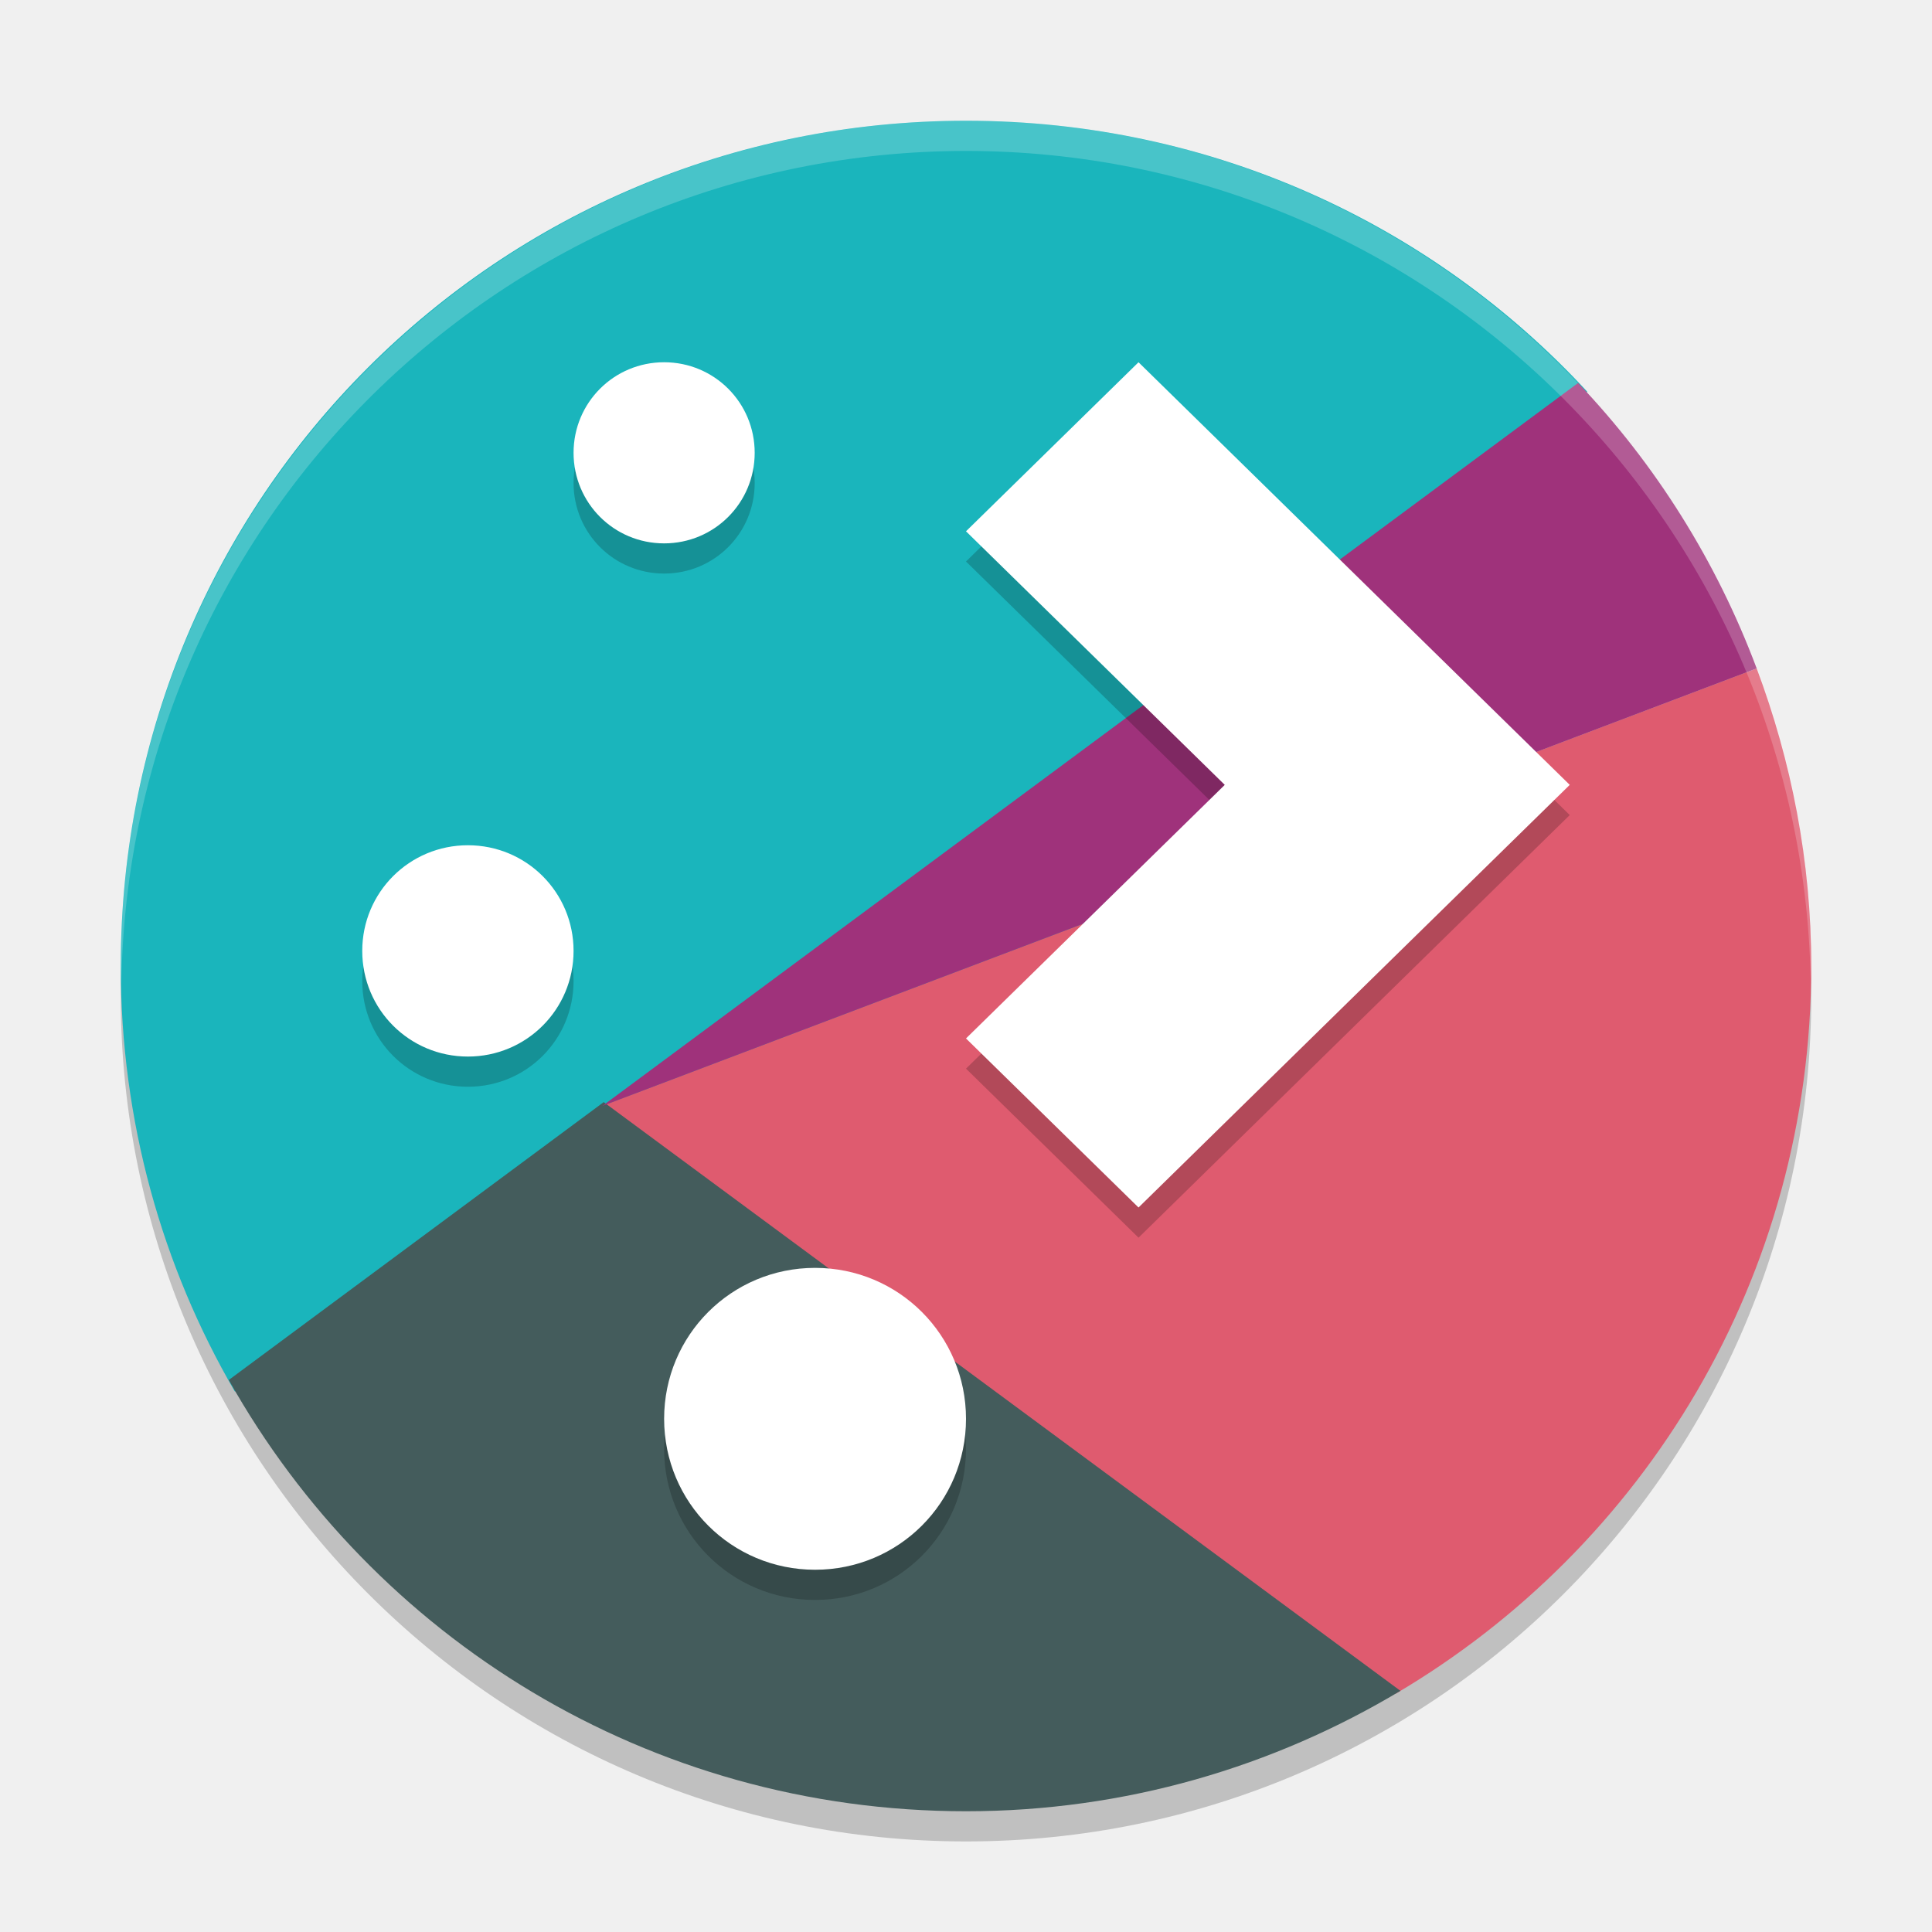
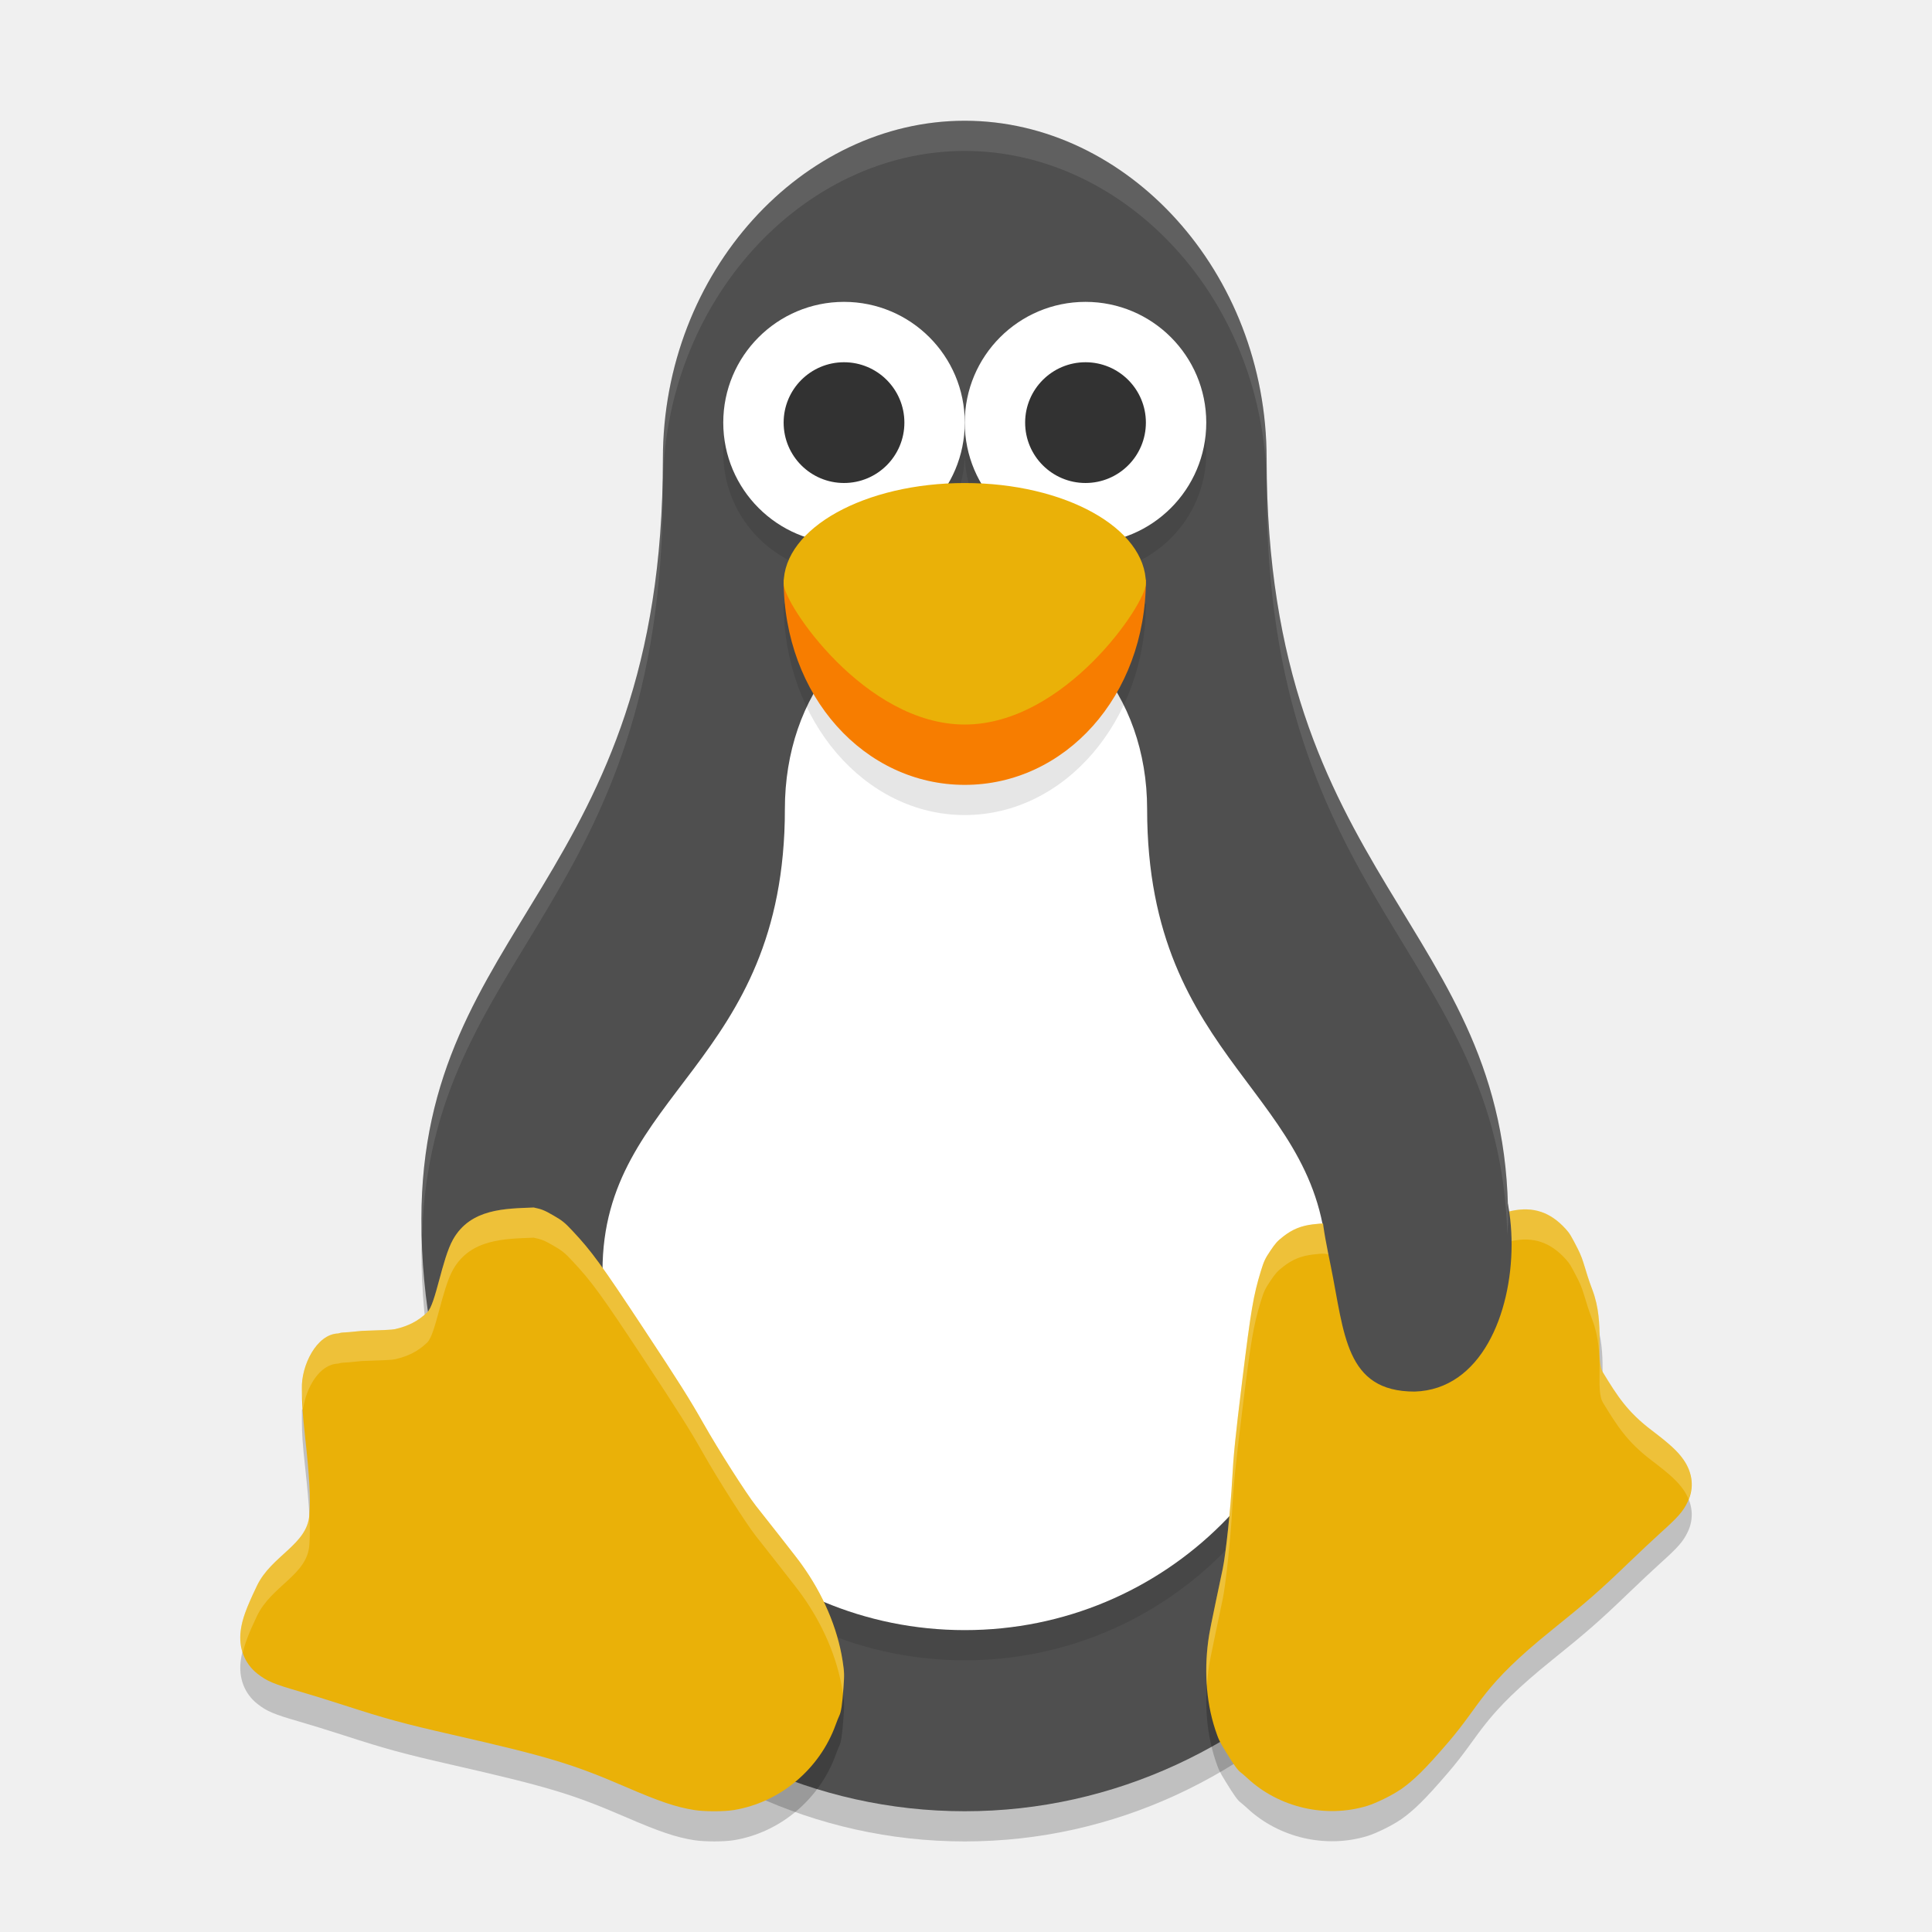
- <svg xmlns="http://www.w3.org/2000/svg" width="64" height="64" version="1">
-   <circle style="opacity:0.2" cx="32" cy="33" r="28" />
-   <path style="fill:#1ab5bc" d="M 32,4 C 16.488,4 4,16.488 4,32 4,37.144 5.373,41.955 7.775,46.089 36.684,47.093 51.6,15.2 52.576,12.972 47.468,7.448 40.151,4 32,4 Z" />
-   <path style="fill:#df5b6f" d="M 58.193,22.143 19.952,36.632 46.235,56.106 C 54.477,51.244 60,42.301 60,32 60,28.522 59.342,25.21 58.193,22.143 Z" />
-   <path style="fill:#445c5c" d="M 19.999,36.509 7.579,45.713 C 12.366,54.247 21.481,60 32,60 c 5.277,0 10.186,-1.471 14.391,-3.989 z" />
-   <path style="fill:#9f327b" d="M 52.275,12.687 19.955,36.635 58.193,22.143 C 56.861,18.587 54.841,15.381 52.275,12.687 Z" />
-   <path style="opacity:0.2" d="m 22,13 c -1.662,0 -3,1.338 -3,3 0,1.662 1.338,3 3,3 1.662,0 3,-1.338 3,-3 0,-1.662 -1.338,-3 -3,-3 z M 37.715,13 32,18.6 40.572,27 32,35.4 37.715,41 46.285,32.6 52,27 46.285,21.4 Z M 15.5,29 C 13.561,29 12,30.561 12,32.5 12,34.439 13.561,36 15.5,36 17.439,36 19,34.439 19,32.5 19,30.561 17.439,29 15.5,29 Z M 27,43 c -2.77,0 -5,2.23 -5,5 0,2.77 2.23,5 5,5 2.77,0 5,-2.23 5,-5 0,-2.77 -2.23,-5 -5,-5 z" />
-   <path style="fill:#ffffff" d="M 22 12 C 20.338 12 19 13.338 19 15 C 19 16.662 20.338 18 22 18 C 23.662 18 25 16.662 25 15 C 25 13.338 23.662 12 22 12 z M 37.715 12 L 32 17.6 L 40.572 26 L 32 34.4 L 37.715 40 L 46.285 31.6 L 52 26 L 46.285 20.4 L 37.715 12 z M 15.5 28 C 13.561 28 12 29.561 12 31.5 C 12 33.439 13.561 35 15.5 35 C 17.439 35 19 33.439 19 31.5 C 19 29.561 17.439 28 15.5 28 z M 27 42 C 24.23 42 22 44.23 22 47 C 22 49.77 24.23 52 27 52 C 29.77 52 32 49.77 32 47 C 32 44.23 29.77 42 27 42 z" />
-   <path style="opacity:0.2;fill:#ffffff" d="m 32,4 a 28,28 0 0 0 -28,28 A 28,28 0 0 0 4.021,32.586 28,28 0 0 1 32,5 28,28 0 0 1 59.979,32.414 28,28 0 0 0 60,32 a 28,28 0 0 0 -28,-28 z" />
+ <svg xmlns="http://www.w3.org/2000/svg" width="64" height="64" version="1.1">
+   <g transform="translate(0,-988.3622)">
+     <path style="opacity:0.2" d="m 31.959,993.362 c -5.37,0 -10,4.995 -10,11.2 0,14 -8,15.4 -8,25.2 0,10.825 8.059,19.6 18,19.6 9.941,0 18,-8.775 18,-19.6 0,-9.8 -8,-11.2 -8,-25.2 0,-6.205 -4.63,-11.2 -10,-11.2 z" />
+     <path style="fill:#4f4f4f" d="m 31.959,992.362 c -5.37,0 -10,4.995 -10,11.2 0,14 -8,15.4 -8,25.2 0,10.825 8.059,19.6 18,19.6 9.941,0 18,-8.775 18,-19.6 0,-9.8 -8,-11.2 -8,-25.2 0,-6.205 -4.63,-11.2 -10,-11.2 z" />
+     <path style="opacity:0.1" d="m 31.959,1009.362 c -3.58,0 -6,3.033 -6,6.8 0,8.5 -6,9.35 -6,15.3 0,6.572 5.373,11.9 12,11.9 6.627,0 12,-5.328 12,-11.9 0,-5.95 -6,-6.8 -6,-15.3 0,-3.767 -2.42,-6.8 -6,-6.8 z" />
+     <path style="fill:#ffffff" d="m 31.959,1008.362 c -3.58,0 -5.959,3.033 -5.959,6.8 0,8.5 -6.041,9.35 -6.041,15.3 0,6.572 5.373,11.9 12,11.9 6.627,0 12,-5.328 12,-11.9 0,-5.95 -5.959,-6.8 -5.959,-15.3 0,-3.767 -2.461,-6.8 -6.041,-6.8 z" />
+     <path style="opacity:0.2" d="m 22.996,1049.321 c -0.603,-0.096 -1.136,-0.275 -2.303,-0.779 -1.738,-0.75 -2.549,-0.994 -5.731,-1.72 -1.587,-0.362 -2.179,-0.523 -3.556,-0.969 -0.501,-0.162 -1.169,-0.369 -1.484,-0.459 -0.856,-0.246 -1.082,-0.342 -1.396,-0.589 -0.428,-0.337 -0.627,-0.856 -0.551,-1.435 0.049,-0.371 0.178,-0.727 0.536,-1.475 0.477,-0.999 1.663,-1.359 1.736,-2.342 0.043,-0.579 0.008,-1.23 -0.139,-2.584 -0.087,-0.802 -0.107,-1.097 -0.108,-1.607 -0.001,-0.553 0.006,-0.168 0.063,-0.38 0.214,-0.793 0.377,-1.25 1.135,-1.448 0.219,-0.058 -0.24,-0.066 0.79,-0.086 0.641,-0.02 1.012,-0.036 1.094,-0.056 0.444,-0.102 0.767,-0.268 1.069,-0.555 0.287,-0.274 0.483,-1.753 0.858,-2.419 0.583,-1.028 1.733,-1.018 2.673,-1.056 0.266,0.056 0.355,0.092 0.647,0.261 0.294,0.168 0.377,0.236 0.632,0.508 0.642,0.684 0.949,1.106 2.39,3.289 1.142,1.73 1.491,2.284 1.951,3.095 0.501,0.885 1.405,2.303 1.741,2.732 0.057,0.074 0.404,0.514 0.773,0.981 0.368,0.467 0.705,0.904 0.748,0.971 0.691,0.964 1.177,2.073 1.349,3.18 0.058,0.386 0.06,0.451 0.028,0.893 -0.041,0.561 -0.077,0.801 -0.138,0.923 -0.024,0.05 -0.078,0.184 -0.119,0.297 -0.529,1.473 -1.846,2.578 -3.373,2.829 -0.325,0.054 -0.968,0.054 -1.313,0 z" />
+     <path style="fill:#eab108" d="m 22.996,1048.321 c -0.603,-0.096 -1.136,-0.275 -2.303,-0.779 -1.738,-0.75 -2.549,-0.994 -5.731,-1.72 -1.587,-0.362 -2.179,-0.523 -3.556,-0.969 -0.501,-0.162 -1.169,-0.369 -1.484,-0.459 -0.856,-0.246 -1.082,-0.342 -1.396,-0.589 -0.428,-0.337 -0.627,-0.856 -0.551,-1.435 0.049,-0.371 0.178,-0.727 0.536,-1.475 0.477,-0.999 1.663,-1.359 1.736,-2.342 0.043,-0.579 0.008,-1.23 -0.139,-2.584 -0.087,-0.802 -0.107,-1.097 -0.108,-1.607 -0.024,-0.751 0.479,-1.803 1.198,-1.827 0.219,-0.058 0,0 0.79,-0.086 0.641,-0.02 1.012,-0.036 1.094,-0.056 0.444,-0.102 0.767,-0.268 1.069,-0.555 0.287,-0.274 0.483,-1.753 0.858,-2.419 0.583,-1.028 1.733,-1.018 2.673,-1.056 0.266,0.056 0.355,0.092 0.647,0.261 0.294,0.168 0.377,0.236 0.632,0.508 0.642,0.684 0.949,1.106 2.39,3.289 1.142,1.73 1.491,2.284 1.951,3.095 0.501,0.884 1.405,2.303 1.741,2.732 0.057,0.074 0.404,0.514 0.773,0.981 0.368,0.467 0.705,0.904 0.748,0.971 0.691,0.964 1.177,2.073 1.349,3.18 0.058,0.386 0.06,0.451 0.028,0.893 -0.041,0.561 -0.077,0.801 -0.138,0.923 -0.024,0.05 -0.078,0.184 -0.119,0.297 -0.529,1.473 -1.846,2.578 -3.373,2.829 -0.325,0.054 -0.968,0.054 -1.313,0 z" />
+     <path style="opacity:0.2" d="m 46.382,1048.654 c 0.46,-0.323 0.828,-0.686 1.587,-1.569 1.131,-1.315 1.101,-1.842 3.439,-3.726 1.166,-0.939 1.59,-1.31 2.548,-2.232 0.348,-0.335 0.817,-0.775 1.04,-0.976 0.608,-0.548 0.756,-0.718 0.914,-1.045 0.215,-0.447 0.165,-0.948 -0.139,-1.386 -0.194,-0.28 -0.45,-0.516 -1.056,-0.976 -0.811,-0.615 -1.043,-1.143 -1.511,-1.91 -0.276,-0.451 0.084,-1.592 -0.356,-2.749 -0.261,-0.684 -0.367,-0.932 -0.577,-1.345 -0.229,-0.449 -0.275,-0.526 -0.41,-0.673 -0.507,-0.555 -1.069,-0.743 -1.78,-0.594 -0.206,0.044 -0.327,0.094 -1.189,0.497 -0.538,0.25 -1.02,0.463 -1.096,0.481 -0.41,0.1 -0.748,0.094 -1.117,-0.02 -0.352,-0.104 -0.63,0.627 -1.217,0.24 -0.402,-0.263 -0.833,-0.591 -1.141,-0.677 -0.429,-0.118 -0.427,-0.118 -0.828,-0.074 -0.386,0.048 -0.67,0.158 -0.983,0.403 -0.198,0.154 -0.256,0.22 -0.428,0.475 -0.173,0.257 -0.214,0.345 -0.313,0.669 -0.249,0.816 -0.328,1.282 -0.618,3.636 -0.229,1.866 -0.289,2.456 -0.334,3.301 -0.049,0.92 -0.21,2.437 -0.31,2.921 -0.017,0.082 -0.122,0.581 -0.234,1.109 -0.112,0.528 -0.209,1.019 -0.218,1.091 -0.173,1.063 -0.116,2.157 0.2,3.125 0.112,0.336 0.137,0.39 0.348,0.734 0.267,0.437 0.396,0.617 0.497,0.691 0.04,0.03 0.141,0.116 0.222,0.192 1.05,0.978 2.601,1.335 3.971,0.917 0.291,-0.088 0.825,-0.351 1.089,-0.534 z" />
+     <path style="fill:#eab108" d="m 46.382,1047.654 c 0.46,-0.323 0.828,-0.686 1.587,-1.569 1.131,-1.315 1.101,-1.842 3.439,-3.726 1.166,-0.939 1.59,-1.31 2.548,-2.232 0.348,-0.335 0.817,-0.775 1.04,-0.976 0.608,-0.548 0.756,-0.718 0.914,-1.045 0.215,-0.447 0.165,-0.948 -0.139,-1.386 -0.194,-0.28 -0.45,-0.516 -1.056,-0.976 -0.811,-0.615 -1.142,-1.143 -1.611,-1.91 -0.276,-0.451 0.084,-1.592 -0.356,-2.749 -0.261,-0.684 -0.267,-0.932 -0.478,-1.345 -0.229,-0.449 -0.275,-0.526 -0.41,-0.673 -0.507,-0.555 -1.069,-0.742 -1.78,-0.594 -0.206,0.044 -0.327,0.094 -1.189,0.497 -0.538,0.249 -1.02,0.463 -1.096,0.481 -0.41,0.1 -0.748,0.094 -1.117,-0.02 -0.352,-0.104 -0.63,0.628 -1.217,0.24 -0.402,-0.263 -0.833,-0.591 -1.141,-0.677 -0.429,-0.118 -0.427,-0.118 -0.828,-0.074 -0.386,0.048 -0.67,0.158 -0.983,0.403 -0.198,0.154 -0.256,0.22 -0.428,0.475 -0.173,0.257 -0.214,0.345 -0.313,0.669 -0.249,0.816 -0.328,1.282 -0.618,3.636 -0.229,1.866 -0.289,2.456 -0.334,3.301 -0.049,0.92 -0.21,2.437 -0.31,2.921 -0.017,0.082 -0.122,0.581 -0.234,1.109 -0.112,0.528 -0.209,1.019 -0.218,1.091 -0.173,1.063 -0.116,2.157 0.2,3.125 0.112,0.336 0.137,0.39 0.348,0.734 0.267,0.437 0.396,0.617 0.497,0.691 0.04,0.03 0.141,0.116 0.222,0.192 1.05,0.977 2.601,1.335 3.971,0.917 0.291,-0.088 0.825,-0.351 1.089,-0.534 z" />
+     <circle style="opacity:0.1" cx="27.959" cy="1003.362" r="4" />
+     <circle style="fill:#ffffff" cx="27.959" cy="1002.362" r="4" />
+     <circle style="fill:#323232" cx="27.959" cy="1002.362" r="2" />
+     <path style="opacity:0.1" d="m 37.959,1008.362 c 0,3.866 -2.686,7 -6,7 -3.314,0 -6,-3.134 -6,-7 z" />
+     <path style="fill:#f77d00" d="m 37.959,1007.562 c 0,3.866 -2.686,6.8 -6,6.8 -3.314,0 -6,-2.934 -6,-6.8 z" />
+     <circle style="opacity:0.1" cx="35.959" cy="1003.362" r="4" />
+     <circle style="fill:#ffffff" cx="35.959" cy="1002.362" r="4" />
+     <circle style="fill:#323232" cx="35.959" cy="1002.362" r="2" />
+     <path style="fill:#eab108" d="m 37.959,1007.696 c 0,0.667 -2.686,4.667 -6,4.667 -3.314,0 -6,-4 -6,-4.667 0,-1.841 2.686,-3.333 6,-3.333 3.314,0 6,1.492 6,3.333 z" />
+     <path style="fill:#ffffff;opacity:0.2" transform="translate(0,988.3622)" d="M 50.588 40.062 C 50.427 40.057 50.258 40.072 50.08 40.109 C 49.874 40.153 49.753 40.203 48.891 40.605 C 48.353 40.855 47.871 41.07 47.795 41.088 C 47.385 41.188 47.049 41.182 46.68 41.068 C 46.328 40.964 46.048 41.696 45.461 41.309 C 45.059 41.046 44.629 40.716 44.32 40.631 C 43.892 40.513 43.893 40.513 43.492 40.557 C 43.107 40.605 42.823 40.716 42.51 40.961 C 42.312 41.115 42.254 41.181 42.082 41.436 C 41.909 41.692 41.867 41.78 41.768 42.104 C 41.519 42.919 41.44 43.386 41.15 45.74 C 40.921 47.606 40.861 48.196 40.816 49.041 C 40.767 49.961 40.606 51.477 40.506 51.961 C 40.489 52.043 40.385 52.542 40.273 53.07 C 40.162 53.599 40.063 54.088 40.055 54.16 C 39.964 54.718 39.942 55.285 39.982 55.838 C 39.998 55.612 40.018 55.385 40.055 55.16 C 40.063 55.088 40.162 54.599 40.273 54.07 C 40.385 53.542 40.489 53.043 40.506 52.961 C 40.606 52.477 40.767 50.959 40.816 50.039 C 40.861 49.194 40.921 48.604 41.15 46.738 C 41.44 44.384 41.519 43.919 41.768 43.104 C 41.867 42.78 41.909 42.69 42.082 42.434 C 42.254 42.179 42.312 42.113 42.51 41.959 C 42.823 41.714 43.107 41.605 43.492 41.557 C 43.893 41.513 43.892 41.513 44.32 41.631 C 44.629 41.716 45.059 42.044 45.461 42.307 C 46.048 42.694 46.328 41.962 46.68 42.066 C 47.049 42.18 47.385 42.188 47.795 42.088 C 47.871 42.07 48.353 41.855 48.891 41.605 C 49.753 41.203 49.874 41.153 50.08 41.109 C 50.791 40.961 51.353 41.148 51.859 41.703 C 51.994 41.85 52.041 41.928 52.27 42.377 C 52.48 42.791 52.487 43.036 52.748 43.721 C 53.188 44.878 52.828 46.02 53.104 46.471 C 53.572 47.237 53.904 47.766 54.715 48.381 C 55.321 48.841 55.577 49.077 55.771 49.357 C 55.841 49.457 55.893 49.561 55.936 49.666 C 56.111 49.239 56.058 48.77 55.771 48.357 C 55.577 48.077 55.321 47.841 54.715 47.381 C 53.904 46.766 53.572 46.237 53.104 45.471 C 52.828 45.02 53.188 43.88 52.748 42.723 C 52.487 42.038 52.48 41.791 52.27 41.377 C 52.041 40.928 51.994 40.85 51.859 40.703 C 51.479 40.287 51.07 40.079 50.588 40.062 z" />
+     <path style="fill:#4f4f4f" d="m 46.861,1034.46 c -2.303,0 -2.321,-1.914 -2.78,-4.171 -0.512,-2.511 -0.839,-3.963 3.171,-4.171 3.647,-1.71 4.008,8.208 -0.39,8.342 z" />
+     <path style="fill:#ffffff;opacity:0.2" transform="translate(0,988.3622)" d="M 17.68 40 C 16.74 40.038 15.591 40.028 15.008 41.057 C 14.633 41.723 14.437 43.203 14.15 43.477 C 13.849 43.764 13.524 43.929 13.08 44.031 C 12.998 44.051 12.627 44.066 11.986 44.086 C 11.196 44.172 11.417 44.114 11.197 44.172 C 10.479 44.196 9.976 45.249 10 46 C 10.001 46.208 10.033 46.471 10.043 46.656 C 10.146 45.962 10.582 45.193 11.197 45.172 C 11.417 45.114 11.196 45.172 11.986 45.086 C 12.627 45.066 12.998 45.049 13.08 45.029 C 13.524 44.927 13.849 44.762 14.15 44.475 C 14.437 44.201 14.633 42.723 15.008 42.057 C 15.591 41.028 16.74 41.038 17.68 41 C 17.946 41.056 18.034 41.091 18.326 41.26 C 18.62 41.428 18.704 41.498 18.959 41.77 C 19.601 42.454 19.907 42.874 21.348 45.057 C 22.49 46.787 22.839 47.341 23.299 48.152 C 23.8 49.037 24.706 50.456 25.041 50.885 C 25.098 50.959 25.444 51.399 25.812 51.865 C 26.181 52.333 26.517 52.769 26.561 52.836 C 27.252 53.8 27.738 54.91 27.91 56.018 C 27.916 56.054 27.915 56.066 27.92 56.098 C 27.926 56.027 27.931 55.994 27.938 55.91 C 27.97 55.468 27.968 55.404 27.91 55.018 C 27.738 53.91 27.252 52.802 26.561 51.838 C 26.517 51.771 26.181 51.333 25.812 50.865 C 25.444 50.399 25.098 49.959 25.041 49.885 C 24.706 49.456 23.8 48.039 23.299 47.154 C 22.839 46.343 22.49 45.789 21.348 44.059 C 19.907 41.876 19.601 41.454 18.959 40.77 C 18.704 40.498 18.62 40.43 18.326 40.262 C 18.034 40.093 17.946 40.056 17.68 40 z M 10.246 50.168 C 10.246 50.175 10.247 50.185 10.246 50.191 C 10.173 51.175 8.989 51.534 8.512 52.533 C 8.154 53.281 8.024 53.637 7.975 54.008 C 7.94 54.269 7.969 54.516 8.043 54.742 C 8.115 54.443 8.234 54.114 8.512 53.533 C 8.989 52.534 10.173 52.175 10.246 51.191 C 10.268 50.898 10.269 50.581 10.246 50.168 z" />
+     <path style="opacity:0.1;fill:#ffffff" transform="translate(0,988.3622)" d="M 31.959 4 C 26.589 4 21.959 8.994 21.959 15.199 C 21.959 29.199 13.959 30.6 13.959 40.4 C 13.959 40.577 13.98 40.748 13.984 40.924 C 14.248 31.567 21.959 29.96 21.959 16.199 C 21.959 9.994 26.589 5 31.959 5 C 37.329 5 41.959 9.994 41.959 16.199 C 41.959 29.96 49.67 31.567 49.934 40.924 C 49.938 40.748 49.959 40.577 49.959 40.4 C 49.959 30.6 41.959 29.199 41.959 15.199 C 41.959 8.994 37.329 4 31.959 4 z" />
+   </g>
</svg>
